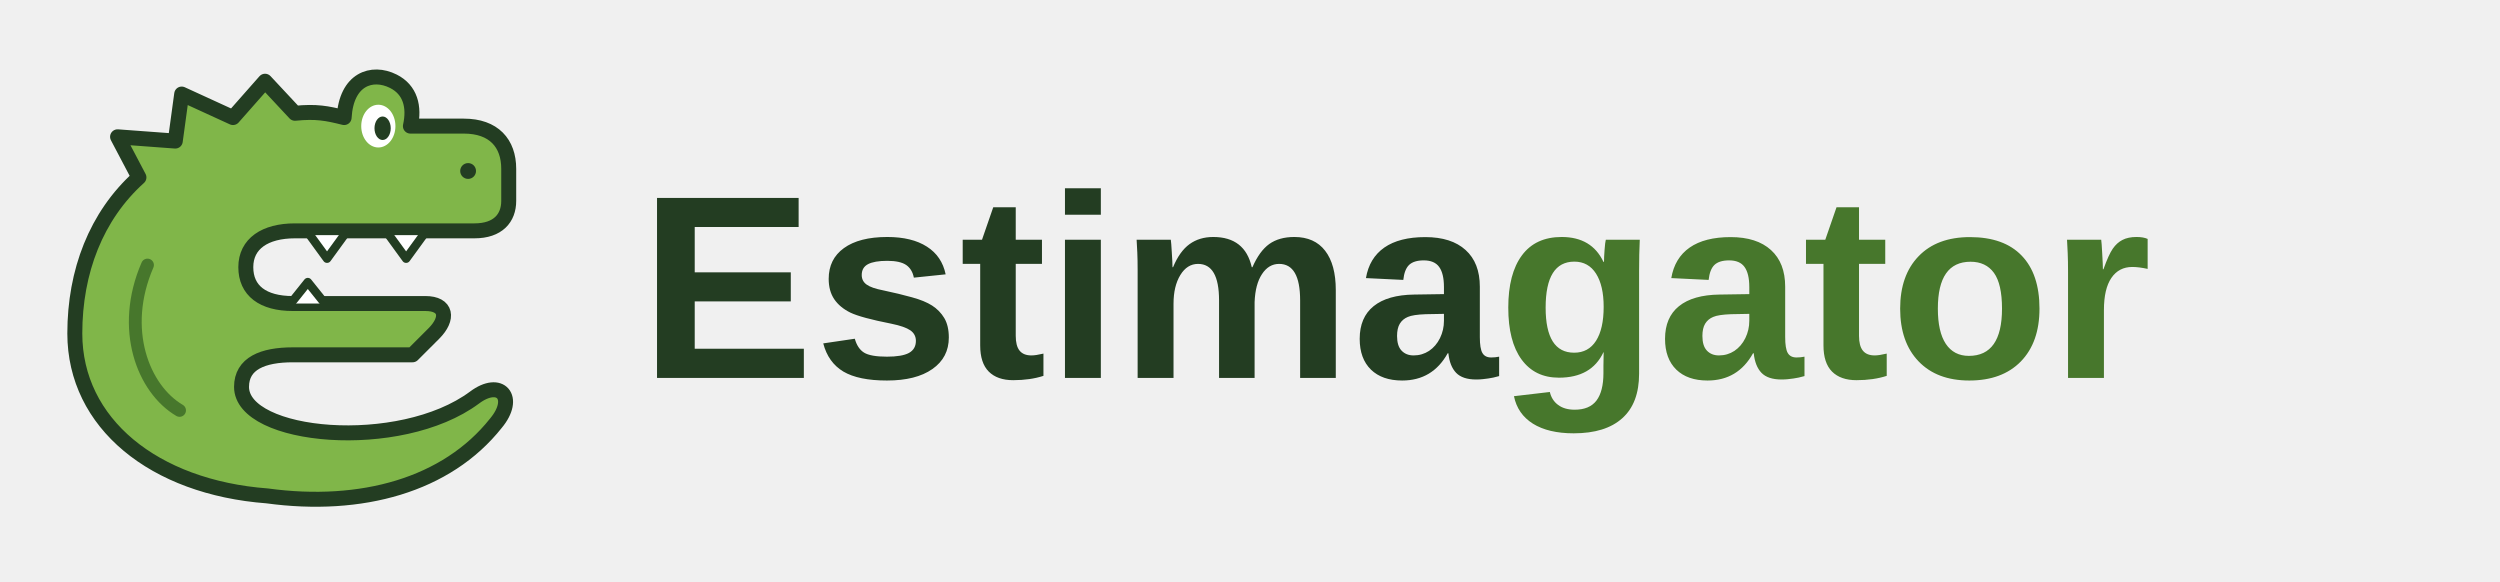
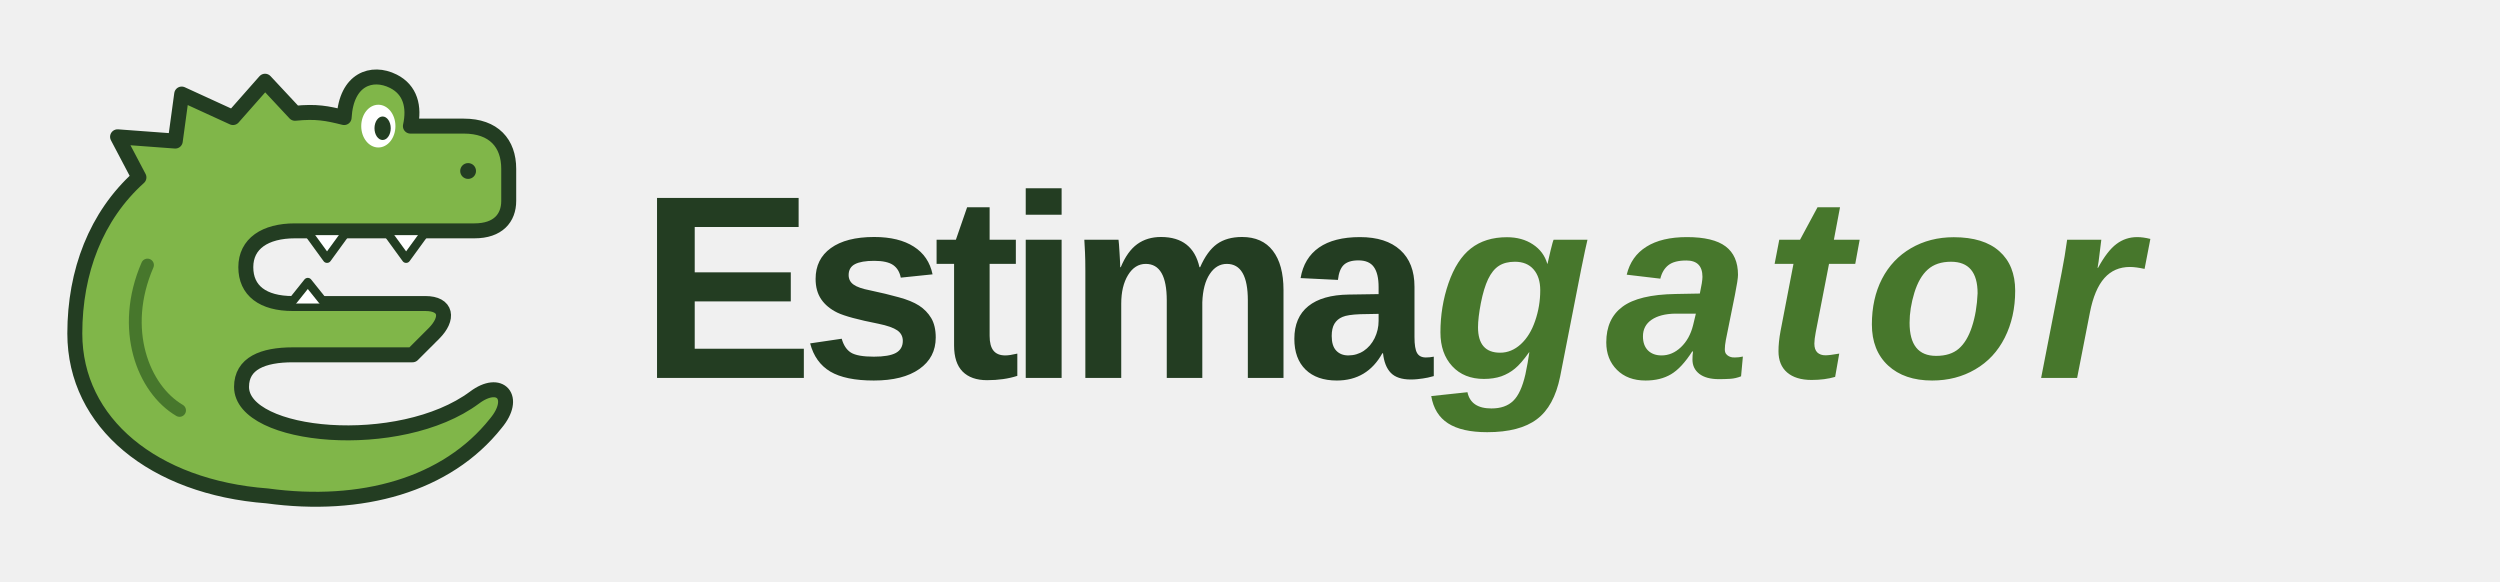
<svg xmlns="http://www.w3.org/2000/svg" viewBox="0 0 344 80" role="img" aria-labelledby="title">
  <svg width="80" height="80" viewBox="0 0 272 256">
    <g stroke="#233D22" stroke-width="7" stroke-linejoin="round" stroke-linecap="round">
      <path fill="#80B649" d="M65 75 55 56 82 58 85 36 109 47 124 30 138 45C148 44 153 45 161 47C162 29 174 25 184 30C192 34 194 42 192 51H217C231 51 238 59 238 71V86C238 94 233 100 222 100H138C124 100 115 106 115 117C115 128 123 134 137 134H199C209 134 210 141 203 148L193 158H137C123 158 113 162 113 173C113 197 187 204 222 178C234 169 242 178 232 190C209 219 169 230 125 224C72 220 35 190 35 148C35 119 45 93 65 75Z" />
      <path d="M69 116C56 146 67 174 84 184" fill="none" stroke="#47772C" stroke-width="6" />
      <path d="m145 102 8 11 8-11m21 0 8 11 8-11" fill="#fff" stroke-width="4" />
      <path d="m136 134 8-10 8 10" fill="#fff" stroke-width="4" />
    </g>
    <ellipse cx="177" cy="51" rx="8" ry="10" fill="#fff" />
    <ellipse cx="179" cy="52" rx="3.8" ry="5.5" fill="#233D22" />
    <circle cx="219" cy="72" r="3.7" fill="#233D22" />
  </svg>
-   <text x="88" y="52" font-family="Poppins, Arial, sans-serif" font-size="36" font-weight="700" fill="#233D22">Estima<tspan fill="#47772C">gator</tspan>
+   <text x="88" y="52" font-family="Poppins, Arial, sans-serif" font-size="36" font-weight="700" letter-spacing="-1.8" fill="#233D22">Estima<tspan fill="#47772C" font-style="italic" letter-spacing="1.8">gator</tspan>
  </text>
</svg>
